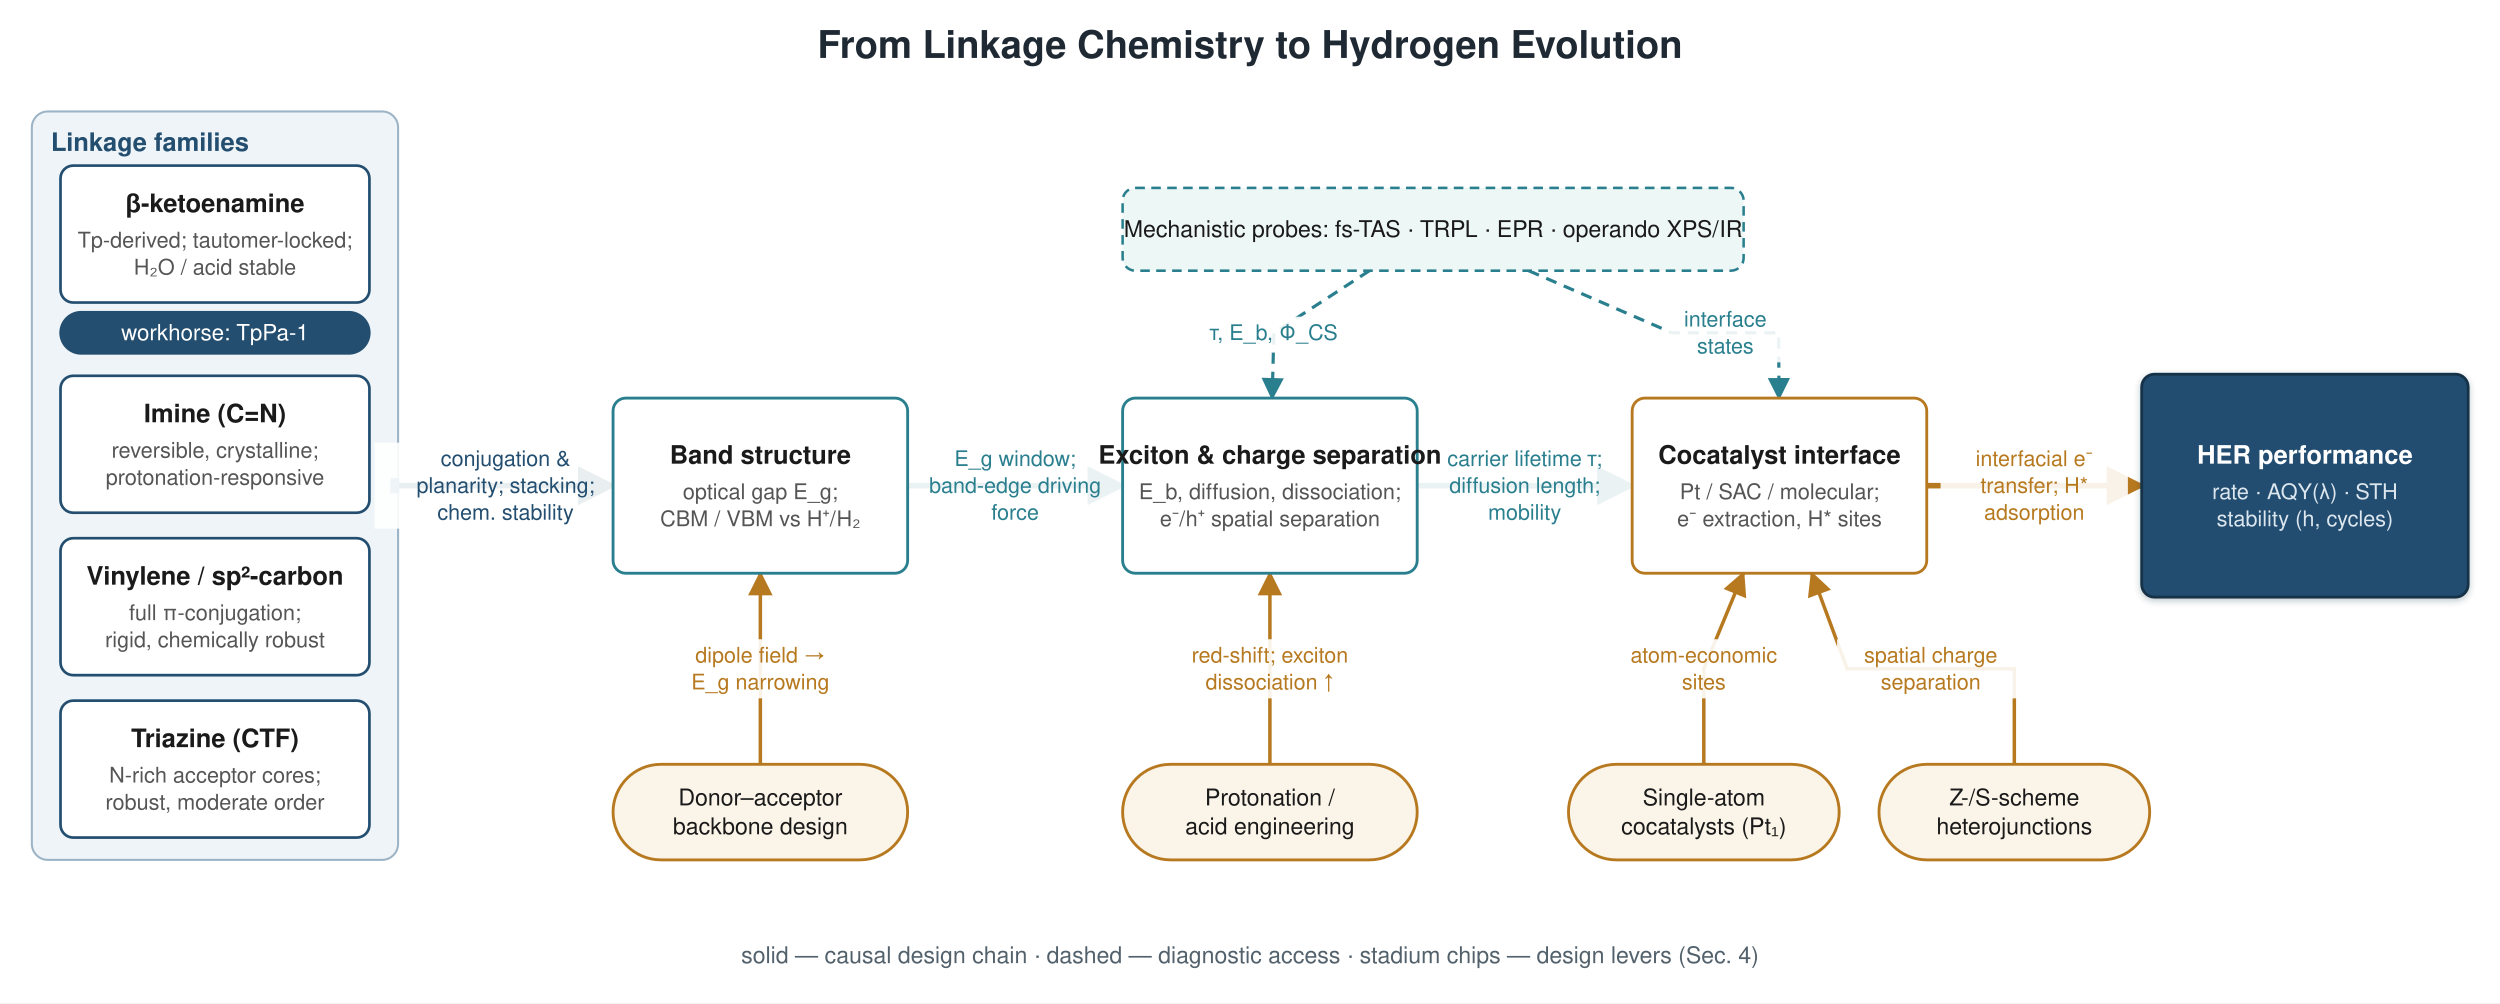
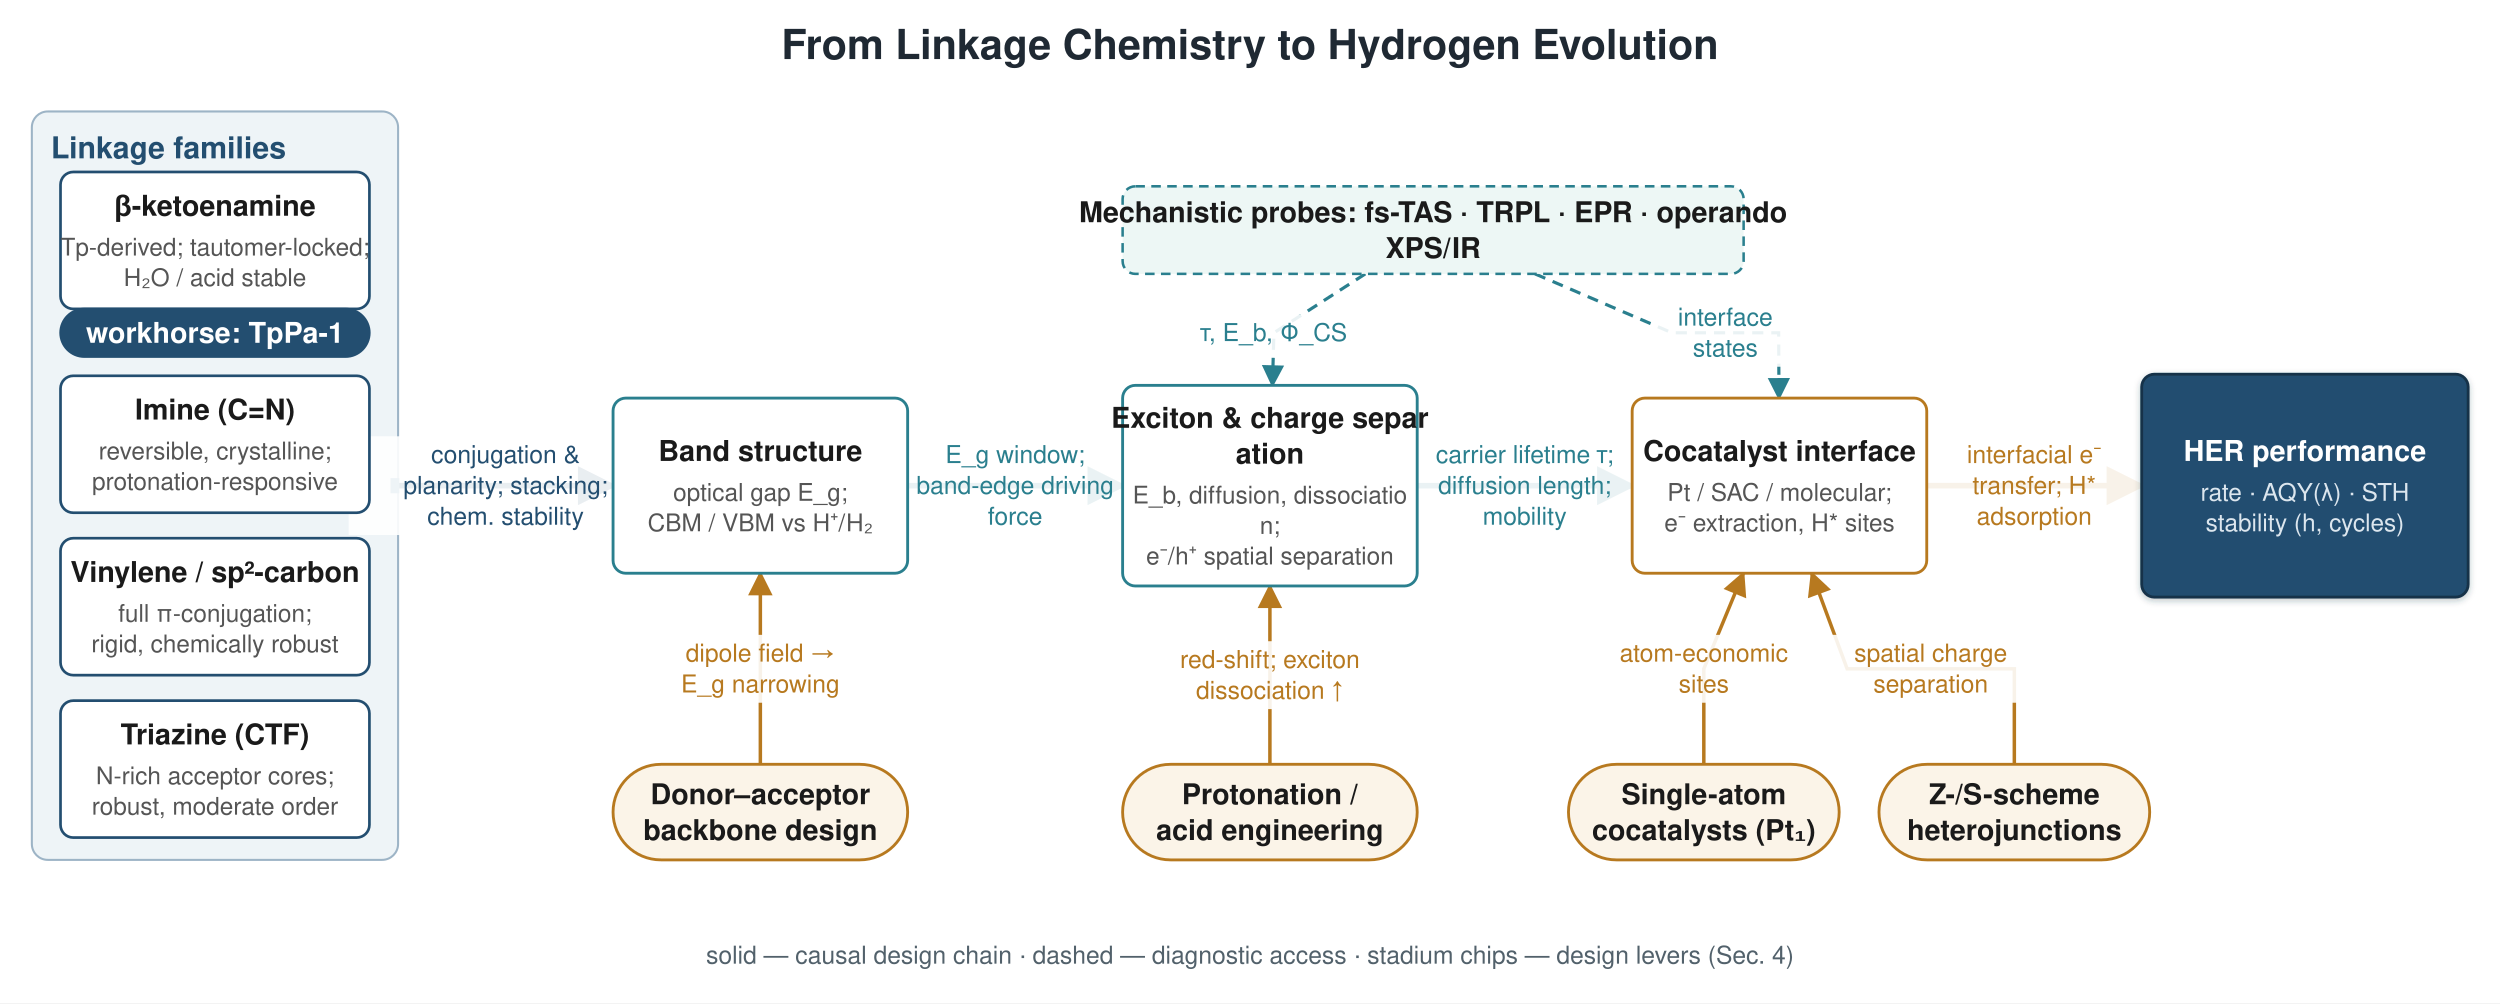
<svg xmlns="http://www.w3.org/2000/svg" width="1570" height="630" viewBox="0 0 1570 630">
  <defs>
    <marker id="arrow-block" viewBox="0 0 10 10" refX="9" refY="5" markerWidth="7" markerHeight="7" orient="auto-start-reverse">
      <path d="M 0 0 L 10 5 L 0 10 z" fill="context-stroke" />
    </marker>
    <marker id="arrow-open" viewBox="0 0 10 10" refX="9" refY="5" markerWidth="8" markerHeight="8" orient="auto-start-reverse">
      <path d="M 0 0 L 10 5 L 0 10" fill="none" stroke="context-stroke" stroke-width="1.5" />
    </marker>
    <filter id="goai-shadow" x="-20%" y="-20%" width="140%" height="140%">
      <feDropShadow dx="0" dy="1.5" stdDeviation="2" flood-color="#2A3B47" flood-opacity="0.28" />
    </filter>
  </defs>
  <rect x="0" y="0" width="1570" height="630" fill="#FFFFFF" />
-   <text x="785.0" y="28.0" text-anchor="middle" dominant-baseline="middle" font-family="'Helvetica Neue', Helvetica, Arial, sans-serif" font-size="24" fill="#1F2933" font-weight="bold">From Linkage Chemistry to Hydrogen Evolution</text>
+   <text x="785.0" y="28.0" text-anchor="middle" dominant-baseline="middle" font-family="'Helvetica Neue', Helvetica, Arial, sans-serif" font-size="26" fill="#1F2933" font-weight="bold">From Linkage Chemistry to Hydrogen Evolution</text>
  <rect x="20" y="70" width="230" height="470" rx="10" fill="#EEF4F7" stroke="#9DB4C6" stroke-width="1.3" />
-   <text x="32" y="94.8" font-family="'Helvetica Neue', Helvetica, Arial, sans-serif" font-size="16" font-weight="bold" fill="#234E70">Linkage families</text>
+   <text x="32" y="99.45" font-family="'Helvetica Neue', Helvetica, Arial, sans-serif" font-size="19" font-weight="bold" fill="#234E70">Linkage families</text>
  <path d="M 250.0 305.0 L 385.0 305.0" fill="none" stroke="#234E70" stroke-width="3.5" marker-end="url(#arrow-block)" />
-   <rect x="235.2" y="278.0" width="164.6" height="54.0" fill="#FFFFFF" opacity="0.9" />
-   <text x="317.5" y="288.125" text-anchor="middle" dominant-baseline="middle" font-family="'Helvetica Neue', Helvetica, Arial, sans-serif" font-size="13.5" fill="#234E70">conjugation &amp;</text>
-   <text x="317.5" y="305.0" text-anchor="middle" dominant-baseline="middle" font-family="'Helvetica Neue', Helvetica, Arial, sans-serif" font-size="13.5" fill="#234E70">planarity; stacking;</text>
-   <text x="317.5" y="321.875" text-anchor="middle" dominant-baseline="middle" font-family="'Helvetica Neue', Helvetica, Arial, sans-serif" font-size="13.5" fill="#234E70">chem. stability</text>
+   <rect x="218.95" y="274.0" width="197.1" height="62.0" fill="#FFFFFF" opacity="0.9" />
+   <text x="317.5" y="285.625" text-anchor="middle" dominant-baseline="middle" font-family="'Helvetica Neue', Helvetica, Arial, sans-serif" font-size="15.5" fill="#234E70">conjugation &amp;</text>
+   <text x="317.5" y="305.0" text-anchor="middle" dominant-baseline="middle" font-family="'Helvetica Neue', Helvetica, Arial, sans-serif" font-size="15.5" fill="#234E70">planarity; stacking;</text>
+   <text x="317.5" y="324.375" text-anchor="middle" dominant-baseline="middle" font-family="'Helvetica Neue', Helvetica, Arial, sans-serif" font-size="15.5" fill="#234E70">chem. stability</text>
  <path d="M 570.0 305.0 L 705.0 305.0" fill="none" stroke="#2A7F8E" stroke-width="3.5" marker-end="url(#arrow-block)" />
-   <rect x="566.945" y="278.0" width="141.11" height="54.0" fill="#FFFFFF" opacity="0.9" />
-   <text x="637.5" y="288.125" text-anchor="middle" dominant-baseline="middle" font-family="'Helvetica Neue', Helvetica, Arial, sans-serif" font-size="13.5" fill="#2A7F8E">E_g window;</text>
-   <text x="637.5" y="305.0" text-anchor="middle" dominant-baseline="middle" font-family="'Helvetica Neue', Helvetica, Arial, sans-serif" font-size="13.5" fill="#2A7F8E">band-edge driving</text>
-   <text x="637.5" y="321.875" text-anchor="middle" dominant-baseline="middle" font-family="'Helvetica Neue', Helvetica, Arial, sans-serif" font-size="13.5" fill="#2A7F8E">force</text>
+   <rect x="553.133" y="274.0" width="168.735" height="62.0" fill="#FFFFFF" opacity="0.9" />
+   <text x="637.5" y="285.625" text-anchor="middle" dominant-baseline="middle" font-family="'Helvetica Neue', Helvetica, Arial, sans-serif" font-size="15.5" fill="#2A7F8E">E_g window;</text>
+   <text x="637.5" y="305.0" text-anchor="middle" dominant-baseline="middle" font-family="'Helvetica Neue', Helvetica, Arial, sans-serif" font-size="15.5" fill="#2A7F8E">band-edge driving</text>
+   <text x="637.5" y="324.375" text-anchor="middle" dominant-baseline="middle" font-family="'Helvetica Neue', Helvetica, Arial, sans-serif" font-size="15.5" fill="#2A7F8E">force</text>
  <path d="M 890.0 305.0 L 1025.0 305.0" fill="none" stroke="#2A7F8E" stroke-width="3.5" marker-end="url(#arrow-block)" />
-   <rect x="879.115" y="278.0" width="156.77" height="54.0" fill="#FFFFFF" opacity="0.9" />
-   <text x="957.5" y="288.125" text-anchor="middle" dominant-baseline="middle" font-family="'Helvetica Neue', Helvetica, Arial, sans-serif" font-size="13.5" fill="#2A7F8E">carrier lifetime τ;</text>
-   <text x="957.5" y="305.0" text-anchor="middle" dominant-baseline="middle" font-family="'Helvetica Neue', Helvetica, Arial, sans-serif" font-size="13.5" fill="#2A7F8E">diffusion length;</text>
-   <text x="957.5" y="321.875" text-anchor="middle" dominant-baseline="middle" font-family="'Helvetica Neue', Helvetica, Arial, sans-serif" font-size="13.5" fill="#2A7F8E">mobility</text>
+   <rect x="863.678" y="274.0" width="187.645" height="62.0" fill="#FFFFFF" opacity="0.9" />
+   <text x="957.5" y="285.625" text-anchor="middle" dominant-baseline="middle" font-family="'Helvetica Neue', Helvetica, Arial, sans-serif" font-size="15.5" fill="#2A7F8E">carrier lifetime τ;</text>
+   <text x="957.5" y="305.0" text-anchor="middle" dominant-baseline="middle" font-family="'Helvetica Neue', Helvetica, Arial, sans-serif" font-size="15.5" fill="#2A7F8E">diffusion length;</text>
+   <text x="957.5" y="324.375" text-anchor="middle" dominant-baseline="middle" font-family="'Helvetica Neue', Helvetica, Arial, sans-serif" font-size="15.5" fill="#2A7F8E">mobility</text>
  <path d="M 1210.0 305.0 L 1345.0 305.0" fill="none" stroke="#B7791F" stroke-width="3.5" marker-end="url(#arrow-block)" />
-   <rect x="1218.69" y="278.0" width="117.62" height="54.0" fill="#FFFFFF" opacity="0.9" />
-   <text x="1277.5" y="288.125" text-anchor="middle" dominant-baseline="middle" font-family="'Helvetica Neue', Helvetica, Arial, sans-serif" font-size="13.5" fill="#B7791F">interfacial e⁻</text>
-   <text x="1277.5" y="305.0" text-anchor="middle" dominant-baseline="middle" font-family="'Helvetica Neue', Helvetica, Arial, sans-serif" font-size="13.5" fill="#B7791F">transfer; H*</text>
-   <text x="1277.5" y="321.875" text-anchor="middle" dominant-baseline="middle" font-family="'Helvetica Neue', Helvetica, Arial, sans-serif" font-size="13.5" fill="#B7791F">adsorption</text>
-   <path d="M 860.0 170.0 L 800.0 209.0 L 798.9 250.0" fill="none" stroke="#2A7F8E" stroke-width="2" stroke-dasharray="7,5" marker-end="url(#arrow-block)" />
-   <rect x="749.02" y="198.875" width="101.96" height="20.25" fill="#FFFFFF" opacity="0.9" />
-   <text x="800" y="209.0" text-anchor="middle" dominant-baseline="middle" font-family="'Helvetica Neue', Helvetica, Arial, sans-serif" font-size="13.5" fill="#2A7F8E">τ, E_b, Φ_CS</text>
-   <path d="M 960.0 170.0 L 1050.0 209.0 L 1117.0 209.0 L 1117.2 250.0" fill="none" stroke="#2A7F8E" stroke-width="2" stroke-dasharray="7,5" marker-end="url(#arrow-block)" />
-   <rect x="1044.265" y="190.438" width="78.47" height="37.125" fill="#FFFFFF" opacity="0.9" />
-   <text x="1083.5" y="200.562" text-anchor="middle" dominant-baseline="middle" font-family="'Helvetica Neue', Helvetica, Arial, sans-serif" font-size="13.5" fill="#2A7F8E">interface</text>
-   <text x="1083.5" y="217.438" text-anchor="middle" dominant-baseline="middle" font-family="'Helvetica Neue', Helvetica, Arial, sans-serif" font-size="13.5" fill="#2A7F8E">states</text>
+   <rect x="1207.315" y="274.0" width="140.37" height="62.0" fill="#FFFFFF" opacity="0.9" />
+   <text x="1277.5" y="285.625" text-anchor="middle" dominant-baseline="middle" font-family="'Helvetica Neue', Helvetica, Arial, sans-serif" font-size="15.5" fill="#B7791F">interfacial e⁻</text>
+   <text x="1277.5" y="305.0" text-anchor="middle" dominant-baseline="middle" font-family="'Helvetica Neue', Helvetica, Arial, sans-serif" font-size="15.5" fill="#B7791F">transfer; H*</text>
+   <text x="1277.5" y="324.375" text-anchor="middle" dominant-baseline="middle" font-family="'Helvetica Neue', Helvetica, Arial, sans-serif" font-size="15.5" fill="#B7791F">adsorption</text>
+   <path d="M 857.4 172.0 L 800.0 209.0 L 799.1 242.0" fill="none" stroke="#2A7F8E" stroke-width="2" stroke-dasharray="7,5" marker-end="url(#arrow-block)" />
+   <rect x="739.27" y="197.375" width="121.46" height="23.25" fill="#FFFFFF" opacity="0.9" />
+   <text x="800" y="209.0" text-anchor="middle" dominant-baseline="middle" font-family="'Helvetica Neue', Helvetica, Arial, sans-serif" font-size="15.5" fill="#2A7F8E">τ, E_b, Φ_CS</text>
+   <path d="M 964.0 172.0 L 1050.0 209.0 L 1117.0 209.0 L 1117.2 250.0" fill="none" stroke="#2A7F8E" stroke-width="2" stroke-dasharray="7,5" marker-end="url(#arrow-block)" />
+   <rect x="1036.953" y="187.688" width="93.095" height="42.625" fill="#FFFFFF" opacity="0.9" />
+   <text x="1083.5" y="199.312" text-anchor="middle" dominant-baseline="middle" font-family="'Helvetica Neue', Helvetica, Arial, sans-serif" font-size="15.5" fill="#2A7F8E">interface</text>
+   <text x="1083.5" y="218.688" text-anchor="middle" dominant-baseline="middle" font-family="'Helvetica Neue', Helvetica, Arial, sans-serif" font-size="15.5" fill="#2A7F8E">states</text>
  <path d="M 477.5 480.0 L 477.5 360.0" fill="none" stroke="#B7791F" stroke-width="2.2" marker-end="url(#arrow-block)" />
-   <rect x="418.69" y="401.438" width="117.62" height="37.125" fill="#FFFFFF" opacity="0.9" />
-   <text x="477.5" y="411.562" text-anchor="middle" dominant-baseline="middle" font-family="'Helvetica Neue', Helvetica, Arial, sans-serif" font-size="13.5" fill="#B7791F">dipole field →</text>
-   <text x="477.5" y="428.438" text-anchor="middle" dominant-baseline="middle" font-family="'Helvetica Neue', Helvetica, Arial, sans-serif" font-size="13.5" fill="#B7791F">E_g narrowing</text>
-   <path d="M 797.5 480.0 L 797.5 360.0" fill="none" stroke="#B7791F" stroke-width="2.2" marker-end="url(#arrow-block)" />
-   <rect x="723.03" y="401.438" width="148.94" height="37.125" fill="#FFFFFF" opacity="0.9" />
-   <text x="797.5" y="411.562" text-anchor="middle" dominant-baseline="middle" font-family="'Helvetica Neue', Helvetica, Arial, sans-serif" font-size="13.5" fill="#B7791F">red-shift; exciton</text>
-   <text x="797.5" y="428.438" text-anchor="middle" dominant-baseline="middle" font-family="'Helvetica Neue', Helvetica, Arial, sans-serif" font-size="13.5" fill="#B7791F">dissociation ↑</text>
+   <rect x="407.315" y="398.688" width="140.37" height="42.625" fill="#FFFFFF" opacity="0.9" />
+   <text x="477.5" y="410.312" text-anchor="middle" dominant-baseline="middle" font-family="'Helvetica Neue', Helvetica, Arial, sans-serif" font-size="15.5" fill="#B7791F">dipole field →</text>
+   <text x="477.5" y="429.688" text-anchor="middle" dominant-baseline="middle" font-family="'Helvetica Neue', Helvetica, Arial, sans-serif" font-size="15.5" fill="#B7791F">E_g narrowing</text>
+   <path d="M 797.5 480.0 L 797.5 368.0" fill="none" stroke="#B7791F" stroke-width="2.2" marker-end="url(#arrow-block)" />
+   <rect x="708.405" y="402.688" width="178.19" height="42.625" fill="#FFFFFF" opacity="0.9" />
+   <text x="797.5" y="414.312" text-anchor="middle" dominant-baseline="middle" font-family="'Helvetica Neue', Helvetica, Arial, sans-serif" font-size="15.5" fill="#B7791F">red-shift; exciton</text>
+   <text x="797.5" y="433.688" text-anchor="middle" dominant-baseline="middle" font-family="'Helvetica Neue', Helvetica, Arial, sans-serif" font-size="15.5" fill="#B7791F">dissociation ↑</text>
  <path d="M 1070.0 480.0 L 1070.0 420.0 L 1094.8 360.0" fill="none" stroke="#B7791F" stroke-width="2.2" marker-end="url(#arrow-block)" />
-   <rect x="1015.105" y="401.438" width="109.79" height="37.125" fill="#FFFFFF" opacity="0.9" />
-   <text x="1070" y="411.562" text-anchor="middle" dominant-baseline="middle" font-family="'Helvetica Neue', Helvetica, Arial, sans-serif" font-size="13.5" fill="#B7791F">atom-economic</text>
-   <text x="1070" y="428.438" text-anchor="middle" dominant-baseline="middle" font-family="'Helvetica Neue', Helvetica, Arial, sans-serif" font-size="13.5" fill="#B7791F">sites</text>
+   <rect x="1004.543" y="398.688" width="130.915" height="42.625" fill="#FFFFFF" opacity="0.9" />
+   <text x="1070" y="410.312" text-anchor="middle" dominant-baseline="middle" font-family="'Helvetica Neue', Helvetica, Arial, sans-serif" font-size="15.5" fill="#B7791F">atom-economic</text>
+   <text x="1070" y="429.688" text-anchor="middle" dominant-baseline="middle" font-family="'Helvetica Neue', Helvetica, Arial, sans-serif" font-size="15.5" fill="#B7791F">sites</text>
  <path d="M 1265.0 480.0 L 1265.0 420.0 L 1160.0 420.0 L 1137.8 360.0" fill="none" stroke="#B7791F" stroke-width="2.2" marker-end="url(#arrow-block)" />
-   <rect x="1153.69" y="401.438" width="117.62" height="37.125" fill="#FFFFFF" opacity="0.9" />
-   <text x="1212.5" y="411.562" text-anchor="middle" dominant-baseline="middle" font-family="'Helvetica Neue', Helvetica, Arial, sans-serif" font-size="13.5" fill="#B7791F">spatial charge</text>
-   <text x="1212.5" y="428.438" text-anchor="middle" dominant-baseline="middle" font-family="'Helvetica Neue', Helvetica, Arial, sans-serif" font-size="13.5" fill="#B7791F">separation</text>
-   <rect x="38" y="104" width="194" height="86" rx="8" fill="#FFFFFF" stroke="#234E70" stroke-width="1.7" />
-   <text x="135.0" y="127.6" text-anchor="middle" dominant-baseline="middle" font-family="'Helvetica Neue', Helvetica, Arial, sans-serif" font-size="16" fill="#1a1a1a" font-weight="bold">β-ketoenamine</text>
-   <text x="135.0" y="150.9" text-anchor="middle" dominant-baseline="middle" font-family="'Helvetica Neue', Helvetica, Arial, sans-serif" font-size="13.6" fill="#555555">Tp-derived; tautomer-locked;</text>
-   <text x="135.0" y="167.9" text-anchor="middle" dominant-baseline="middle" font-family="'Helvetica Neue', Helvetica, Arial, sans-serif" font-size="13.6" fill="#555555">H₂O / acid stable</text>
-   <rect x="38" y="196" width="194" height="26" rx="13.0" fill="#234E70" stroke="#234E70" stroke-width="1.5" />
-   <text x="135.0" y="209.0" text-anchor="middle" dominant-baseline="middle" font-family="'Helvetica Neue', Helvetica, Arial, sans-serif" font-size="14" fill="#FFFFFF">workhorse: TpPa-1</text>
+   <rect x="1142.315" y="398.688" width="140.37" height="42.625" fill="#FFFFFF" opacity="0.9" />
+   <text x="1212.5" y="410.312" text-anchor="middle" dominant-baseline="middle" font-family="'Helvetica Neue', Helvetica, Arial, sans-serif" font-size="15.5" fill="#B7791F">spatial charge</text>
+   <text x="1212.5" y="429.688" text-anchor="middle" dominant-baseline="middle" font-family="'Helvetica Neue', Helvetica, Arial, sans-serif" font-size="15.5" fill="#B7791F">separation</text>
+   <rect x="38" y="108" width="194" height="86" rx="8" fill="#FFFFFF" stroke="#234E70" stroke-width="1.7" />
+   <text x="135.0" y="129.175" text-anchor="middle" dominant-baseline="middle" font-family="'Helvetica Neue', Helvetica, Arial, sans-serif" font-size="18" fill="#1a1a1a" font-weight="bold">β-ketoenamine</text>
+   <text x="135.0" y="155.387" text-anchor="middle" dominant-baseline="middle" font-family="'Helvetica Neue', Helvetica, Arial, sans-serif" font-size="15.3" fill="#555555">Tp-derived; tautomer-locked;</text>
+   <text x="135.0" y="174.512" text-anchor="middle" dominant-baseline="middle" font-family="'Helvetica Neue', Helvetica, Arial, sans-serif" font-size="15.3" fill="#555555">H₂O / acid stable</text>
+   <rect x="38" y="194" width="194" height="30" rx="15.0" fill="#234E70" stroke="#234E70" stroke-width="1.5" />
+   <text x="135.0" y="209.0" text-anchor="middle" dominant-baseline="middle" font-family="'Helvetica Neue', Helvetica, Arial, sans-serif" font-size="18" fill="#FFFFFF" font-weight="bold">workhorse: TpPa-1</text>
  <rect x="38" y="236" width="194" height="86" rx="8" fill="#FFFFFF" stroke="#234E70" stroke-width="1.7" />
-   <text x="135.0" y="259.6" text-anchor="middle" dominant-baseline="middle" font-family="'Helvetica Neue', Helvetica, Arial, sans-serif" font-size="16" fill="#1a1a1a" font-weight="bold">Imine (C=N)</text>
-   <text x="135.0" y="282.9" text-anchor="middle" dominant-baseline="middle" font-family="'Helvetica Neue', Helvetica, Arial, sans-serif" font-size="13.6" fill="#555555">reversible, crystalline;</text>
-   <text x="135.0" y="299.9" text-anchor="middle" dominant-baseline="middle" font-family="'Helvetica Neue', Helvetica, Arial, sans-serif" font-size="13.6" fill="#555555">protonation-responsive</text>
+   <text x="135.0" y="257.175" text-anchor="middle" dominant-baseline="middle" font-family="'Helvetica Neue', Helvetica, Arial, sans-serif" font-size="18" fill="#1a1a1a" font-weight="bold">Imine (C=N)</text>
+   <text x="135.0" y="283.387" text-anchor="middle" dominant-baseline="middle" font-family="'Helvetica Neue', Helvetica, Arial, sans-serif" font-size="15.3" fill="#555555">reversible, crystalline;</text>
+   <text x="135.0" y="302.512" text-anchor="middle" dominant-baseline="middle" font-family="'Helvetica Neue', Helvetica, Arial, sans-serif" font-size="15.3" fill="#555555">protonation-responsive</text>
  <rect x="38" y="338" width="194" height="86" rx="8" fill="#FFFFFF" stroke="#234E70" stroke-width="1.7" />
-   <text x="135.0" y="361.6" text-anchor="middle" dominant-baseline="middle" font-family="'Helvetica Neue', Helvetica, Arial, sans-serif" font-size="16" fill="#1a1a1a" font-weight="bold">Vinylene / sp²-carbon</text>
-   <text x="135.0" y="384.9" text-anchor="middle" dominant-baseline="middle" font-family="'Helvetica Neue', Helvetica, Arial, sans-serif" font-size="13.6" fill="#555555">full π-conjugation;</text>
-   <text x="135.0" y="401.9" text-anchor="middle" dominant-baseline="middle" font-family="'Helvetica Neue', Helvetica, Arial, sans-serif" font-size="13.6" fill="#555555">rigid, chemically robust</text>
+   <text x="135.0" y="359.175" text-anchor="middle" dominant-baseline="middle" font-family="'Helvetica Neue', Helvetica, Arial, sans-serif" font-size="18" fill="#1a1a1a" font-weight="bold">Vinylene / sp²-carbon</text>
+   <text x="135.0" y="385.387" text-anchor="middle" dominant-baseline="middle" font-family="'Helvetica Neue', Helvetica, Arial, sans-serif" font-size="15.3" fill="#555555">full π-conjugation;</text>
+   <text x="135.0" y="404.512" text-anchor="middle" dominant-baseline="middle" font-family="'Helvetica Neue', Helvetica, Arial, sans-serif" font-size="15.3" fill="#555555">rigid, chemically robust</text>
  <rect x="38" y="440" width="194" height="86" rx="8" fill="#FFFFFF" stroke="#234E70" stroke-width="1.7" />
-   <text x="135.0" y="463.6" text-anchor="middle" dominant-baseline="middle" font-family="'Helvetica Neue', Helvetica, Arial, sans-serif" font-size="16" fill="#1a1a1a" font-weight="bold">Triazine (CTF)</text>
-   <text x="135.0" y="486.9" text-anchor="middle" dominant-baseline="middle" font-family="'Helvetica Neue', Helvetica, Arial, sans-serif" font-size="13.6" fill="#555555">N-rich acceptor cores;</text>
-   <text x="135.0" y="503.9" text-anchor="middle" dominant-baseline="middle" font-family="'Helvetica Neue', Helvetica, Arial, sans-serif" font-size="13.6" fill="#555555">robust, moderate order</text>
+   <text x="135.0" y="461.175" text-anchor="middle" dominant-baseline="middle" font-family="'Helvetica Neue', Helvetica, Arial, sans-serif" font-size="18" fill="#1a1a1a" font-weight="bold">Triazine (CTF)</text>
+   <text x="135.0" y="487.388" text-anchor="middle" dominant-baseline="middle" font-family="'Helvetica Neue', Helvetica, Arial, sans-serif" font-size="15.3" fill="#555555">N-rich acceptor cores;</text>
+   <text x="135.0" y="506.513" text-anchor="middle" dominant-baseline="middle" font-family="'Helvetica Neue', Helvetica, Arial, sans-serif" font-size="15.3" fill="#555555">robust, moderate order</text>
  <rect x="246" y="301" width="4" height="8" rx="0" fill="#EEF4F7" stroke="#EEF4F7" stroke-width="1.5" />
-   <text x="248.0" y="305.0" text-anchor="middle" dominant-baseline="middle" font-family="'Helvetica Neue', Helvetica, Arial, sans-serif" font-size="15.5" fill="#1a1a1a" />
+   <text x="248.0" y="305.0" text-anchor="middle" dominant-baseline="middle" font-family="'Helvetica Neue', Helvetica, Arial, sans-serif" font-size="15.5" fill="#1a1a1a" font-weight="bold" />
  <rect x="385" y="250" width="185" height="110" rx="8" fill="#FFFFFF" stroke="#2A7F8E" stroke-width="1.8" />
-   <text x="477.5" y="285.6" text-anchor="middle" dominant-baseline="middle" font-family="'Helvetica Neue', Helvetica, Arial, sans-serif" font-size="16" fill="#1a1a1a" font-weight="bold">Band structure</text>
-   <text x="477.5" y="308.9" text-anchor="middle" dominant-baseline="middle" font-family="'Helvetica Neue', Helvetica, Arial, sans-serif" font-size="13.6" fill="#555555">optical gap E_g;</text>
-   <text x="477.5" y="325.9" text-anchor="middle" dominant-baseline="middle" font-family="'Helvetica Neue', Helvetica, Arial, sans-serif" font-size="13.6" fill="#555555">CBM / VBM vs H⁺/H₂</text>
-   <rect x="705" y="250" width="185" height="110" rx="8" fill="#FFFFFF" stroke="#2A7F8E" stroke-width="1.8" />
-   <text x="797.5" y="285.6" text-anchor="middle" dominant-baseline="middle" font-family="'Helvetica Neue', Helvetica, Arial, sans-serif" font-size="16" fill="#1a1a1a" font-weight="bold">Exciton &amp; charge separation</text>
-   <text x="797.5" y="308.9" text-anchor="middle" dominant-baseline="middle" font-family="'Helvetica Neue', Helvetica, Arial, sans-serif" font-size="13.6" fill="#555555">E_b, diffusion, dissociation;</text>
-   <text x="797.5" y="325.9" text-anchor="middle" dominant-baseline="middle" font-family="'Helvetica Neue', Helvetica, Arial, sans-serif" font-size="13.6" fill="#555555">e⁻/h⁺ spatial separation</text>
+   <text x="477.5" y="283.175" text-anchor="middle" dominant-baseline="middle" font-family="'Helvetica Neue', Helvetica, Arial, sans-serif" font-size="18" fill="#1a1a1a" font-weight="bold">Band structure</text>
+   <text x="477.5" y="309.387" text-anchor="middle" dominant-baseline="middle" font-family="'Helvetica Neue', Helvetica, Arial, sans-serif" font-size="15.3" fill="#555555">optical gap E_g;</text>
+   <text x="477.5" y="328.512" text-anchor="middle" dominant-baseline="middle" font-family="'Helvetica Neue', Helvetica, Arial, sans-serif" font-size="15.3" fill="#555555">CBM / VBM vs H⁺/H₂</text>
+   <rect x="705" y="242" width="185" height="126" rx="8" fill="#FFFFFF" stroke="#2A7F8E" stroke-width="1.8" />
+   <text x="797.5" y="262.363" text-anchor="middle" dominant-baseline="middle" font-family="'Helvetica Neue', Helvetica, Arial, sans-serif" font-size="18" fill="#1a1a1a" font-weight="bold">Exciton &amp; charge separ</text>
+   <text x="797.5" y="284.863" text-anchor="middle" dominant-baseline="middle" font-family="'Helvetica Neue', Helvetica, Arial, sans-serif" font-size="18" fill="#1a1a1a" font-weight="bold">ation</text>
+   <text x="797.5" y="311.075" text-anchor="middle" dominant-baseline="middle" font-family="'Helvetica Neue', Helvetica, Arial, sans-serif" font-size="15.3" fill="#555555">E_b, diffusion, dissociatio</text>
+   <text x="797.5" y="330.2" text-anchor="middle" dominant-baseline="middle" font-family="'Helvetica Neue', Helvetica, Arial, sans-serif" font-size="15.3" fill="#555555">n;</text>
+   <text x="797.5" y="349.325" text-anchor="middle" dominant-baseline="middle" font-family="'Helvetica Neue', Helvetica, Arial, sans-serif" font-size="15.3" fill="#555555">e⁻/h⁺ spatial separation</text>
  <rect x="1025" y="250" width="185" height="110" rx="8" fill="#FFFFFF" stroke="#B7791F" stroke-width="1.8" />
-   <text x="1117.5" y="285.6" text-anchor="middle" dominant-baseline="middle" font-family="'Helvetica Neue', Helvetica, Arial, sans-serif" font-size="16" fill="#1a1a1a" font-weight="bold">Cocatalyst interface</text>
-   <text x="1117.5" y="308.9" text-anchor="middle" dominant-baseline="middle" font-family="'Helvetica Neue', Helvetica, Arial, sans-serif" font-size="13.6" fill="#555555">Pt / SAC / molecular;</text>
-   <text x="1117.5" y="325.9" text-anchor="middle" dominant-baseline="middle" font-family="'Helvetica Neue', Helvetica, Arial, sans-serif" font-size="13.6" fill="#555555">e⁻ extraction, H* sites</text>
+   <text x="1117.5" y="283.175" text-anchor="middle" dominant-baseline="middle" font-family="'Helvetica Neue', Helvetica, Arial, sans-serif" font-size="18" fill="#1a1a1a" font-weight="bold">Cocatalyst interface</text>
+   <text x="1117.5" y="309.387" text-anchor="middle" dominant-baseline="middle" font-family="'Helvetica Neue', Helvetica, Arial, sans-serif" font-size="15.3" fill="#555555">Pt / SAC / molecular;</text>
+   <text x="1117.5" y="328.512" text-anchor="middle" dominant-baseline="middle" font-family="'Helvetica Neue', Helvetica, Arial, sans-serif" font-size="15.3" fill="#555555">e⁻ extraction, H* sites</text>
  <rect x="1345" y="235" width="205" height="140" rx="8" fill="#234E70" stroke="#16334A" stroke-width="1.8" filter="url(#goai-shadow)" />
-   <text x="1447.5" y="285.6" text-anchor="middle" dominant-baseline="middle" font-family="'Helvetica Neue', Helvetica, Arial, sans-serif" font-size="16" fill="#FFFFFF" font-weight="bold">HER performance</text>
-   <text x="1447.5" y="308.9" text-anchor="middle" dominant-baseline="middle" font-family="'Helvetica Neue', Helvetica, Arial, sans-serif" font-size="13.6" fill="#DCE6EE">rate · AQY(λ) · STH</text>
-   <text x="1447.5" y="325.9" text-anchor="middle" dominant-baseline="middle" font-family="'Helvetica Neue', Helvetica, Arial, sans-serif" font-size="13.6" fill="#DCE6EE">stability (h, cycles)</text>
-   <rect x="705" y="118" width="390" height="52" rx="8" fill="#EDF7F5" stroke="#2A7F8E" stroke-width="1.6" stroke-dasharray="6,4" />
-   <text x="900.0" y="144.0" text-anchor="middle" dominant-baseline="middle" font-family="'Helvetica Neue', Helvetica, Arial, sans-serif" font-size="14.5" fill="#1a1a1a">Mechanistic probes: fs-TAS · TRPL · EPR · operando XPS/IR</text>
+   <text x="1447.5" y="283.175" text-anchor="middle" dominant-baseline="middle" font-family="'Helvetica Neue', Helvetica, Arial, sans-serif" font-size="18" fill="#FFFFFF" font-weight="bold">HER performance</text>
+   <text x="1447.5" y="309.387" text-anchor="middle" dominant-baseline="middle" font-family="'Helvetica Neue', Helvetica, Arial, sans-serif" font-size="15.3" fill="#DCE6EE">rate · AQY(λ) · STH</text>
+   <text x="1447.5" y="328.512" text-anchor="middle" dominant-baseline="middle" font-family="'Helvetica Neue', Helvetica, Arial, sans-serif" font-size="15.3" fill="#DCE6EE">stability (h, cycles)</text>
+   <rect x="705" y="117" width="390" height="55" rx="8" fill="#EDF7F5" stroke="#2A7F8E" stroke-width="1.6" stroke-dasharray="6,4" />
+   <text x="900.0" y="133.25" text-anchor="middle" dominant-baseline="middle" font-family="'Helvetica Neue', Helvetica, Arial, sans-serif" font-size="18" fill="#1a1a1a" font-weight="bold">Mechanistic probes: fs-TAS · TRPL · EPR · operando</text>
+   <text x="900.0" y="155.75" text-anchor="middle" dominant-baseline="middle" font-family="'Helvetica Neue', Helvetica, Arial, sans-serif" font-size="18" fill="#1a1a1a" font-weight="bold"> XPS/IR</text>
  <rect x="385" y="480" width="185" height="60" rx="30.0" fill="#FBF4E8" stroke="#B7791F" stroke-width="1.8" />
-   <text x="477.5" y="500.938" text-anchor="middle" dominant-baseline="middle" font-family="'Helvetica Neue', Helvetica, Arial, sans-serif" font-size="14.5" fill="#1a1a1a">Donor–acceptor</text>
-   <text x="477.5" y="519.062" text-anchor="middle" dominant-baseline="middle" font-family="'Helvetica Neue', Helvetica, Arial, sans-serif" font-size="14.5" fill="#1a1a1a">backbone design</text>
+   <text x="477.5" y="498.75" text-anchor="middle" dominant-baseline="middle" font-family="'Helvetica Neue', Helvetica, Arial, sans-serif" font-size="18" fill="#1a1a1a" font-weight="bold">Donor–acceptor</text>
+   <text x="477.5" y="521.25" text-anchor="middle" dominant-baseline="middle" font-family="'Helvetica Neue', Helvetica, Arial, sans-serif" font-size="18" fill="#1a1a1a" font-weight="bold">backbone design</text>
  <rect x="705" y="480" width="185" height="60" rx="30.0" fill="#FBF4E8" stroke="#B7791F" stroke-width="1.8" />
-   <text x="797.5" y="500.938" text-anchor="middle" dominant-baseline="middle" font-family="'Helvetica Neue', Helvetica, Arial, sans-serif" font-size="14.5" fill="#1a1a1a">Protonation /</text>
-   <text x="797.5" y="519.062" text-anchor="middle" dominant-baseline="middle" font-family="'Helvetica Neue', Helvetica, Arial, sans-serif" font-size="14.5" fill="#1a1a1a">acid engineering</text>
+   <text x="797.5" y="498.75" text-anchor="middle" dominant-baseline="middle" font-family="'Helvetica Neue', Helvetica, Arial, sans-serif" font-size="18" fill="#1a1a1a" font-weight="bold">Protonation /</text>
+   <text x="797.5" y="521.25" text-anchor="middle" dominant-baseline="middle" font-family="'Helvetica Neue', Helvetica, Arial, sans-serif" font-size="18" fill="#1a1a1a" font-weight="bold">acid engineering</text>
  <rect x="985" y="480" width="170" height="60" rx="30.0" fill="#FBF4E8" stroke="#B7791F" stroke-width="1.8" />
-   <text x="1070.0" y="500.938" text-anchor="middle" dominant-baseline="middle" font-family="'Helvetica Neue', Helvetica, Arial, sans-serif" font-size="14.5" fill="#1a1a1a">Single-atom</text>
-   <text x="1070.0" y="519.062" text-anchor="middle" dominant-baseline="middle" font-family="'Helvetica Neue', Helvetica, Arial, sans-serif" font-size="14.5" fill="#1a1a1a">cocatalysts (Pt₁)</text>
+   <text x="1070.0" y="498.75" text-anchor="middle" dominant-baseline="middle" font-family="'Helvetica Neue', Helvetica, Arial, sans-serif" font-size="18" fill="#1a1a1a" font-weight="bold">Single-atom</text>
+   <text x="1070.0" y="521.25" text-anchor="middle" dominant-baseline="middle" font-family="'Helvetica Neue', Helvetica, Arial, sans-serif" font-size="18" fill="#1a1a1a" font-weight="bold">cocatalysts (Pt₁)</text>
  <rect x="1180" y="480" width="170" height="60" rx="30.0" fill="#FBF4E8" stroke="#B7791F" stroke-width="1.8" />
-   <text x="1265.0" y="500.938" text-anchor="middle" dominant-baseline="middle" font-family="'Helvetica Neue', Helvetica, Arial, sans-serif" font-size="14.5" fill="#1a1a1a">Z-/S-scheme</text>
-   <text x="1265.0" y="519.062" text-anchor="middle" dominant-baseline="middle" font-family="'Helvetica Neue', Helvetica, Arial, sans-serif" font-size="14.5" fill="#1a1a1a">heterojunctions</text>
-   <text x="785" y="600.0" text-anchor="middle" dominant-baseline="middle" font-family="'Helvetica Neue', Helvetica, Arial, sans-serif" font-size="14.5" fill="#52616B">solid — causal design chain · dashed — diagnostic access · stadium chips — design levers (Sec. 4)</text>
+   <text x="1265.0" y="498.75" text-anchor="middle" dominant-baseline="middle" font-family="'Helvetica Neue', Helvetica, Arial, sans-serif" font-size="18" fill="#1a1a1a" font-weight="bold">Z-/S-scheme</text>
+   <text x="1265.0" y="521.25" text-anchor="middle" dominant-baseline="middle" font-family="'Helvetica Neue', Helvetica, Arial, sans-serif" font-size="18" fill="#1a1a1a" font-weight="bold">heterojunctions</text>
+   <text x="785" y="600.0" text-anchor="middle" dominant-baseline="middle" font-family="'Helvetica Neue', Helvetica, Arial, sans-serif" font-size="15.5" fill="#52616B">solid — causal design chain · dashed — diagnostic access · stadium chips — design levers (Sec. 4)</text>
</svg>
